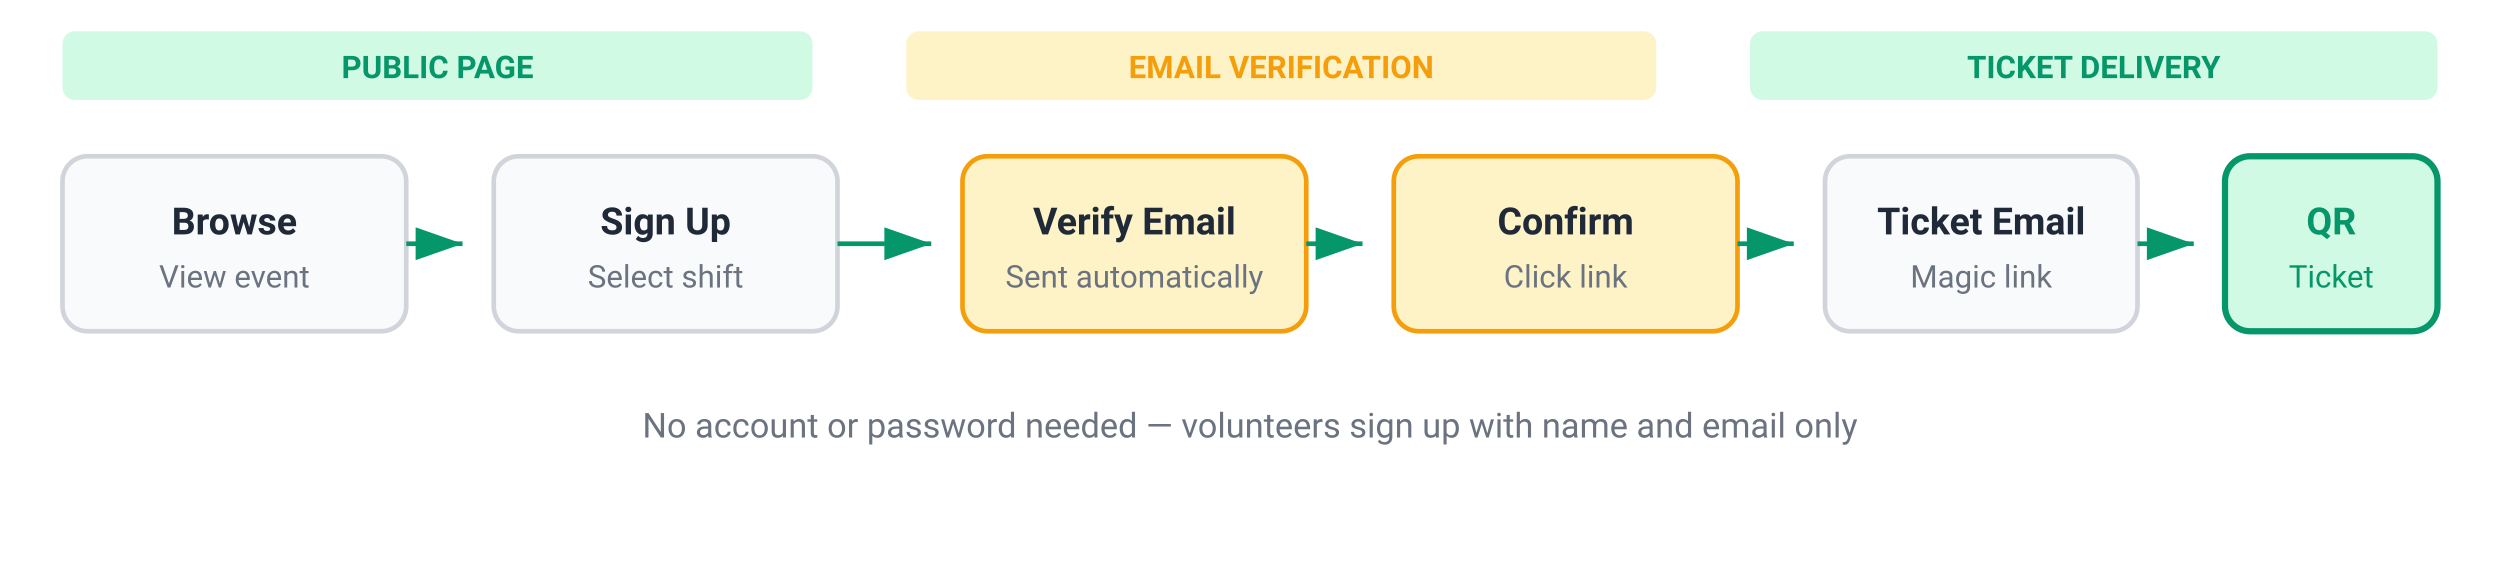
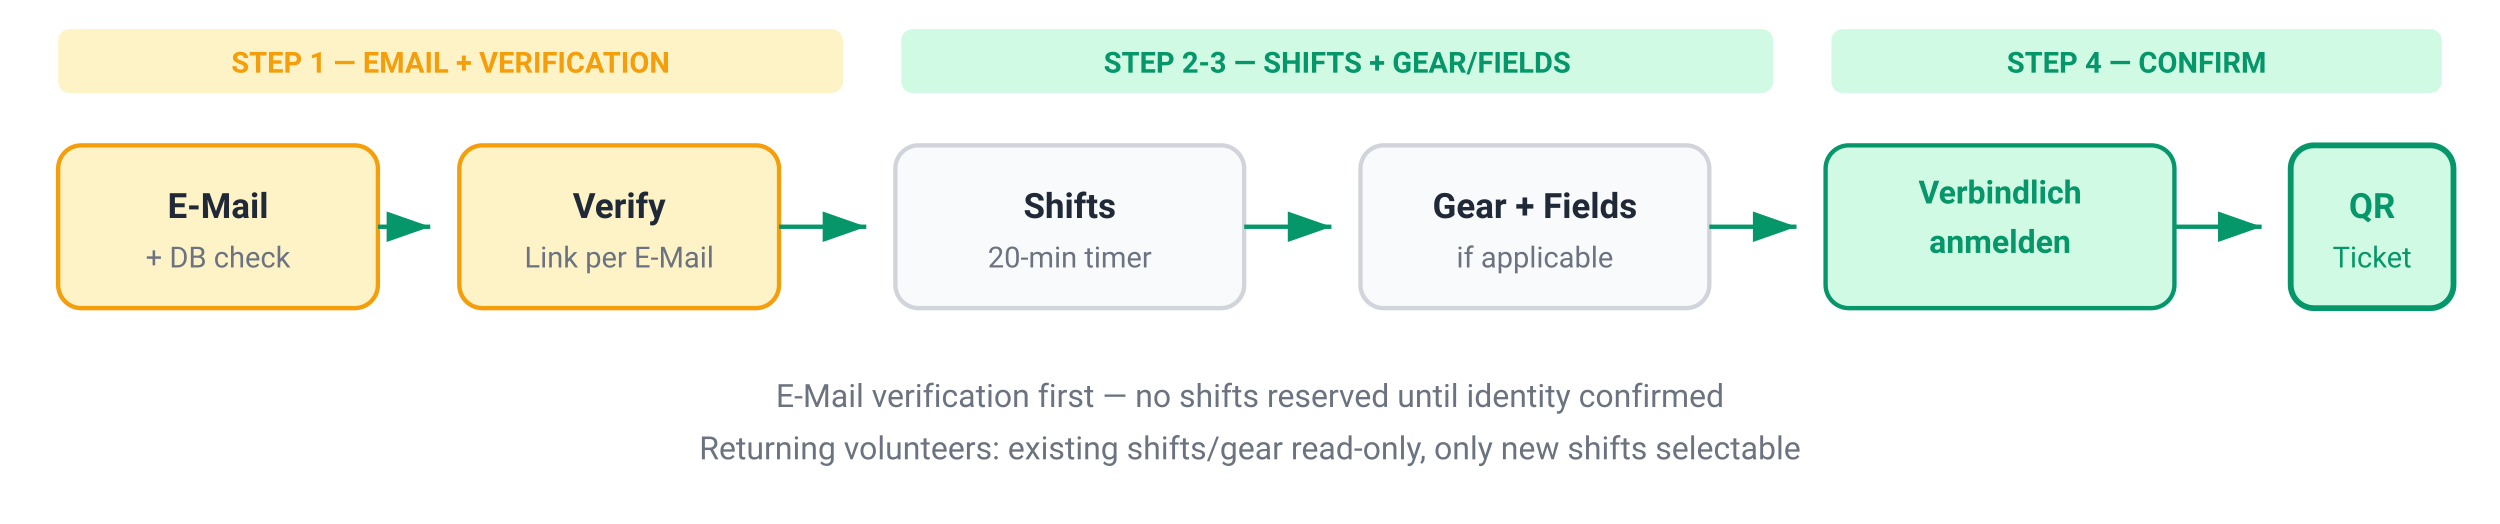
- <svg xmlns="http://www.w3.org/2000/svg" viewBox="0 0 800 180" width="800" height="180">
+ <svg xmlns="http://www.w3.org/2000/svg" viewBox="0 0 860 180" width="860" height="180">
  <style>
    text { font-family: -apple-system, BlinkMacSystemFont, "Segoe UI", Roboto, Helvetica, Arial, sans-serif; }
  </style>
  <defs>
    <marker id="arr" viewBox="0 0 10 7" refX="10" refY="3.5" markerWidth="10" markerHeight="7" orient="auto-start-auto">
      <polygon points="0 0, 10 3.5, 0 7" fill="#059669" />
    </marker>
  </defs>
-   <rect x="20" y="10" width="240" height="22" rx="4" fill="#d1fae5" />
-   <text x="140" y="25" text-anchor="middle" fill="#059669" font-size="10" font-weight="600">PUBLIC PAGE</text>
-   <rect x="290" y="10" width="240" height="22" rx="4" fill="#fef3c7" />
-   <text x="410" y="25" text-anchor="middle" fill="#f59e0b" font-size="10" font-weight="600">EMAIL VERIFICATION</text>
-   <rect x="560" y="10" width="220" height="22" rx="4" fill="#d1fae5" />
-   <text x="670" y="25" text-anchor="middle" fill="#059669" font-size="10" font-weight="600">TICKET DELIVERY</text>
-   <rect x="20" y="50" width="110" height="56" rx="8" fill="#f9fafb" stroke="#d1d5db" stroke-width="1.5" />
-   <text x="75" y="75" text-anchor="middle" fill="#1f2937" font-size="12" font-weight="600">Browse</text>
-   <text x="75" y="92" text-anchor="middle" fill="#6b7280" font-size="10">View event</text>
+   <rect x="20" y="10" width="270" height="22" rx="4" fill="#fef3c7" />
+   <text x="155" y="25" text-anchor="middle" fill="#f59e0b" font-size="10" font-weight="600">STEP 1 — EMAIL + VERIFICATION</text>
+   <rect x="310" y="10" width="300" height="22" rx="4" fill="#d1fae5" />
+   <text x="460" y="25" text-anchor="middle" fill="#059669" font-size="10" font-weight="600">STEP 2-3 — SHIFTS + GEAR/FIELDS</text>
+   <rect x="630" y="10" width="210" height="22" rx="4" fill="#d1fae5" />
+   <text x="735" y="25" text-anchor="middle" fill="#059669" font-size="10" font-weight="600">STEP 4 — CONFIRM</text>
+   <rect x="20" y="50" width="110" height="56" rx="8" fill="#fef3c7" stroke="#f59e0b" stroke-width="1.5" />
+   <text x="75" y="75" text-anchor="middle" fill="#1f2937" font-size="12" font-weight="600">E-Mail</text>
+   <text x="75" y="92" text-anchor="middle" fill="#6b7280" font-size="10">+ DB check</text>
  <line x1="130" y1="78" x2="148" y2="78" stroke="#059669" stroke-width="1.5" marker-end="url(#arr)" />
-   <rect x="158" y="50" width="110" height="56" rx="8" fill="#f9fafb" stroke="#d1d5db" stroke-width="1.5" />
-   <text x="213" y="75" text-anchor="middle" fill="#1f2937" font-size="12" font-weight="600">Sign Up</text>
-   <text x="213" y="92" text-anchor="middle" fill="#6b7280" font-size="10">Select shift</text>
+   <rect x="158" y="50" width="110" height="56" rx="8" fill="#fef3c7" stroke="#f59e0b" stroke-width="1.5" />
+   <text x="213" y="75" text-anchor="middle" fill="#1f2937" font-size="12" font-weight="600">Verify</text>
+   <text x="213" y="92" text-anchor="middle" fill="#6b7280" font-size="10">Link per E-Mail</text>
  <line x1="268" y1="78" x2="298" y2="78" stroke="#059669" stroke-width="1.5" marker-end="url(#arr)" />
-   <rect x="308" y="50" width="110" height="56" rx="8" fill="#fef3c7" stroke="#f59e0b" stroke-width="1.5" />
-   <text x="363" y="75" text-anchor="middle" fill="#1f2937" font-size="12" font-weight="600">Verify Email</text>
-   <text x="363" y="92" text-anchor="middle" fill="#6b7280" font-size="10">Sent automatically</text>
-   <line x1="418" y1="78" x2="436" y2="78" stroke="#059669" stroke-width="1.5" marker-end="url(#arr)" />
-   <rect x="446" y="50" width="110" height="56" rx="8" fill="#fef3c7" stroke="#f59e0b" stroke-width="1.5" />
-   <text x="501" y="75" text-anchor="middle" fill="#1f2937" font-size="12" font-weight="600">Confirm</text>
-   <text x="501" y="92" text-anchor="middle" fill="#6b7280" font-size="10">Click link</text>
-   <line x1="556" y1="78" x2="574" y2="78" stroke="#059669" stroke-width="1.5" marker-end="url(#arr)" />
-   <rect x="584" y="50" width="100" height="56" rx="8" fill="#f9fafb" stroke="#d1d5db" stroke-width="1.5" />
-   <text x="634" y="75" text-anchor="middle" fill="#1f2937" font-size="12" font-weight="600">Ticket Email</text>
-   <text x="634" y="92" text-anchor="middle" fill="#6b7280" font-size="10">Magic link</text>
-   <line x1="684" y1="78" x2="702" y2="78" stroke="#059669" stroke-width="1.5" marker-end="url(#arr)" />
-   <rect x="712" y="50" width="68" height="56" rx="8" fill="#d1fae5" stroke="#059669" stroke-width="2" />
-   <text x="746" y="75" text-anchor="middle" fill="#059669" font-size="12" font-weight="700">QR</text>
-   <text x="746" y="92" text-anchor="middle" fill="#059669" font-size="10">Ticket</text>
-   <text x="400" y="140" text-anchor="middle" fill="#6b7280" font-size="11">No account or password needed — volunteers sign up with name and email only</text>
+   <rect x="308" y="50" width="120" height="56" rx="8" fill="#f9fafb" stroke="#d1d5db" stroke-width="1.5" />
+   <text x="368" y="75" text-anchor="middle" fill="#1f2937" font-size="12" font-weight="600">Shifts</text>
+   <text x="368" y="92" text-anchor="middle" fill="#6b7280" font-size="10">20-min timer</text>
+   <line x1="428" y1="78" x2="458" y2="78" stroke="#059669" stroke-width="1.5" marker-end="url(#arr)" />
+   <rect x="468" y="50" width="120" height="56" rx="8" fill="#f9fafb" stroke="#d1d5db" stroke-width="1.5" />
+   <text x="528" y="75" text-anchor="middle" fill="#1f2937" font-size="12" font-weight="600">Gear + Fields</text>
+   <text x="528" y="92" text-anchor="middle" fill="#6b7280" font-size="10">if applicable</text>
+   <line x1="588" y1="78" x2="618" y2="78" stroke="#059669" stroke-width="1.5" marker-end="url(#arr)" />
+   <rect x="628" y="50" width="120" height="56" rx="8" fill="#d1fae5" stroke="#059669" stroke-width="1.5" />
+   <text x="688" y="70" text-anchor="middle" fill="#059669" font-size="11" font-weight="700">Verbindlich</text>
+   <text x="688" y="87" text-anchor="middle" fill="#059669" font-size="11" font-weight="700">anmelden</text>
+   <line x1="748" y1="78" x2="778" y2="78" stroke="#059669" stroke-width="1.5" marker-end="url(#arr)" />
+   <rect x="788" y="50" width="56" height="56" rx="8" fill="#d1fae5" stroke="#059669" stroke-width="2" />
+   <text x="816" y="75" text-anchor="middle" fill="#059669" font-size="12" font-weight="700">QR</text>
+   <text x="816" y="92" text-anchor="middle" fill="#059669" font-size="10">Ticket</text>
+   <text x="430" y="140" text-anchor="middle" fill="#6b7280" font-size="11">E-Mail verification first — no shifts reserved until identity confirmed</text>
+   <text x="430" y="158" text-anchor="middle" fill="#6b7280" font-size="11">Returning volunteers: existing shifts/gear read-only, only new shifts selectable</text>
</svg>
